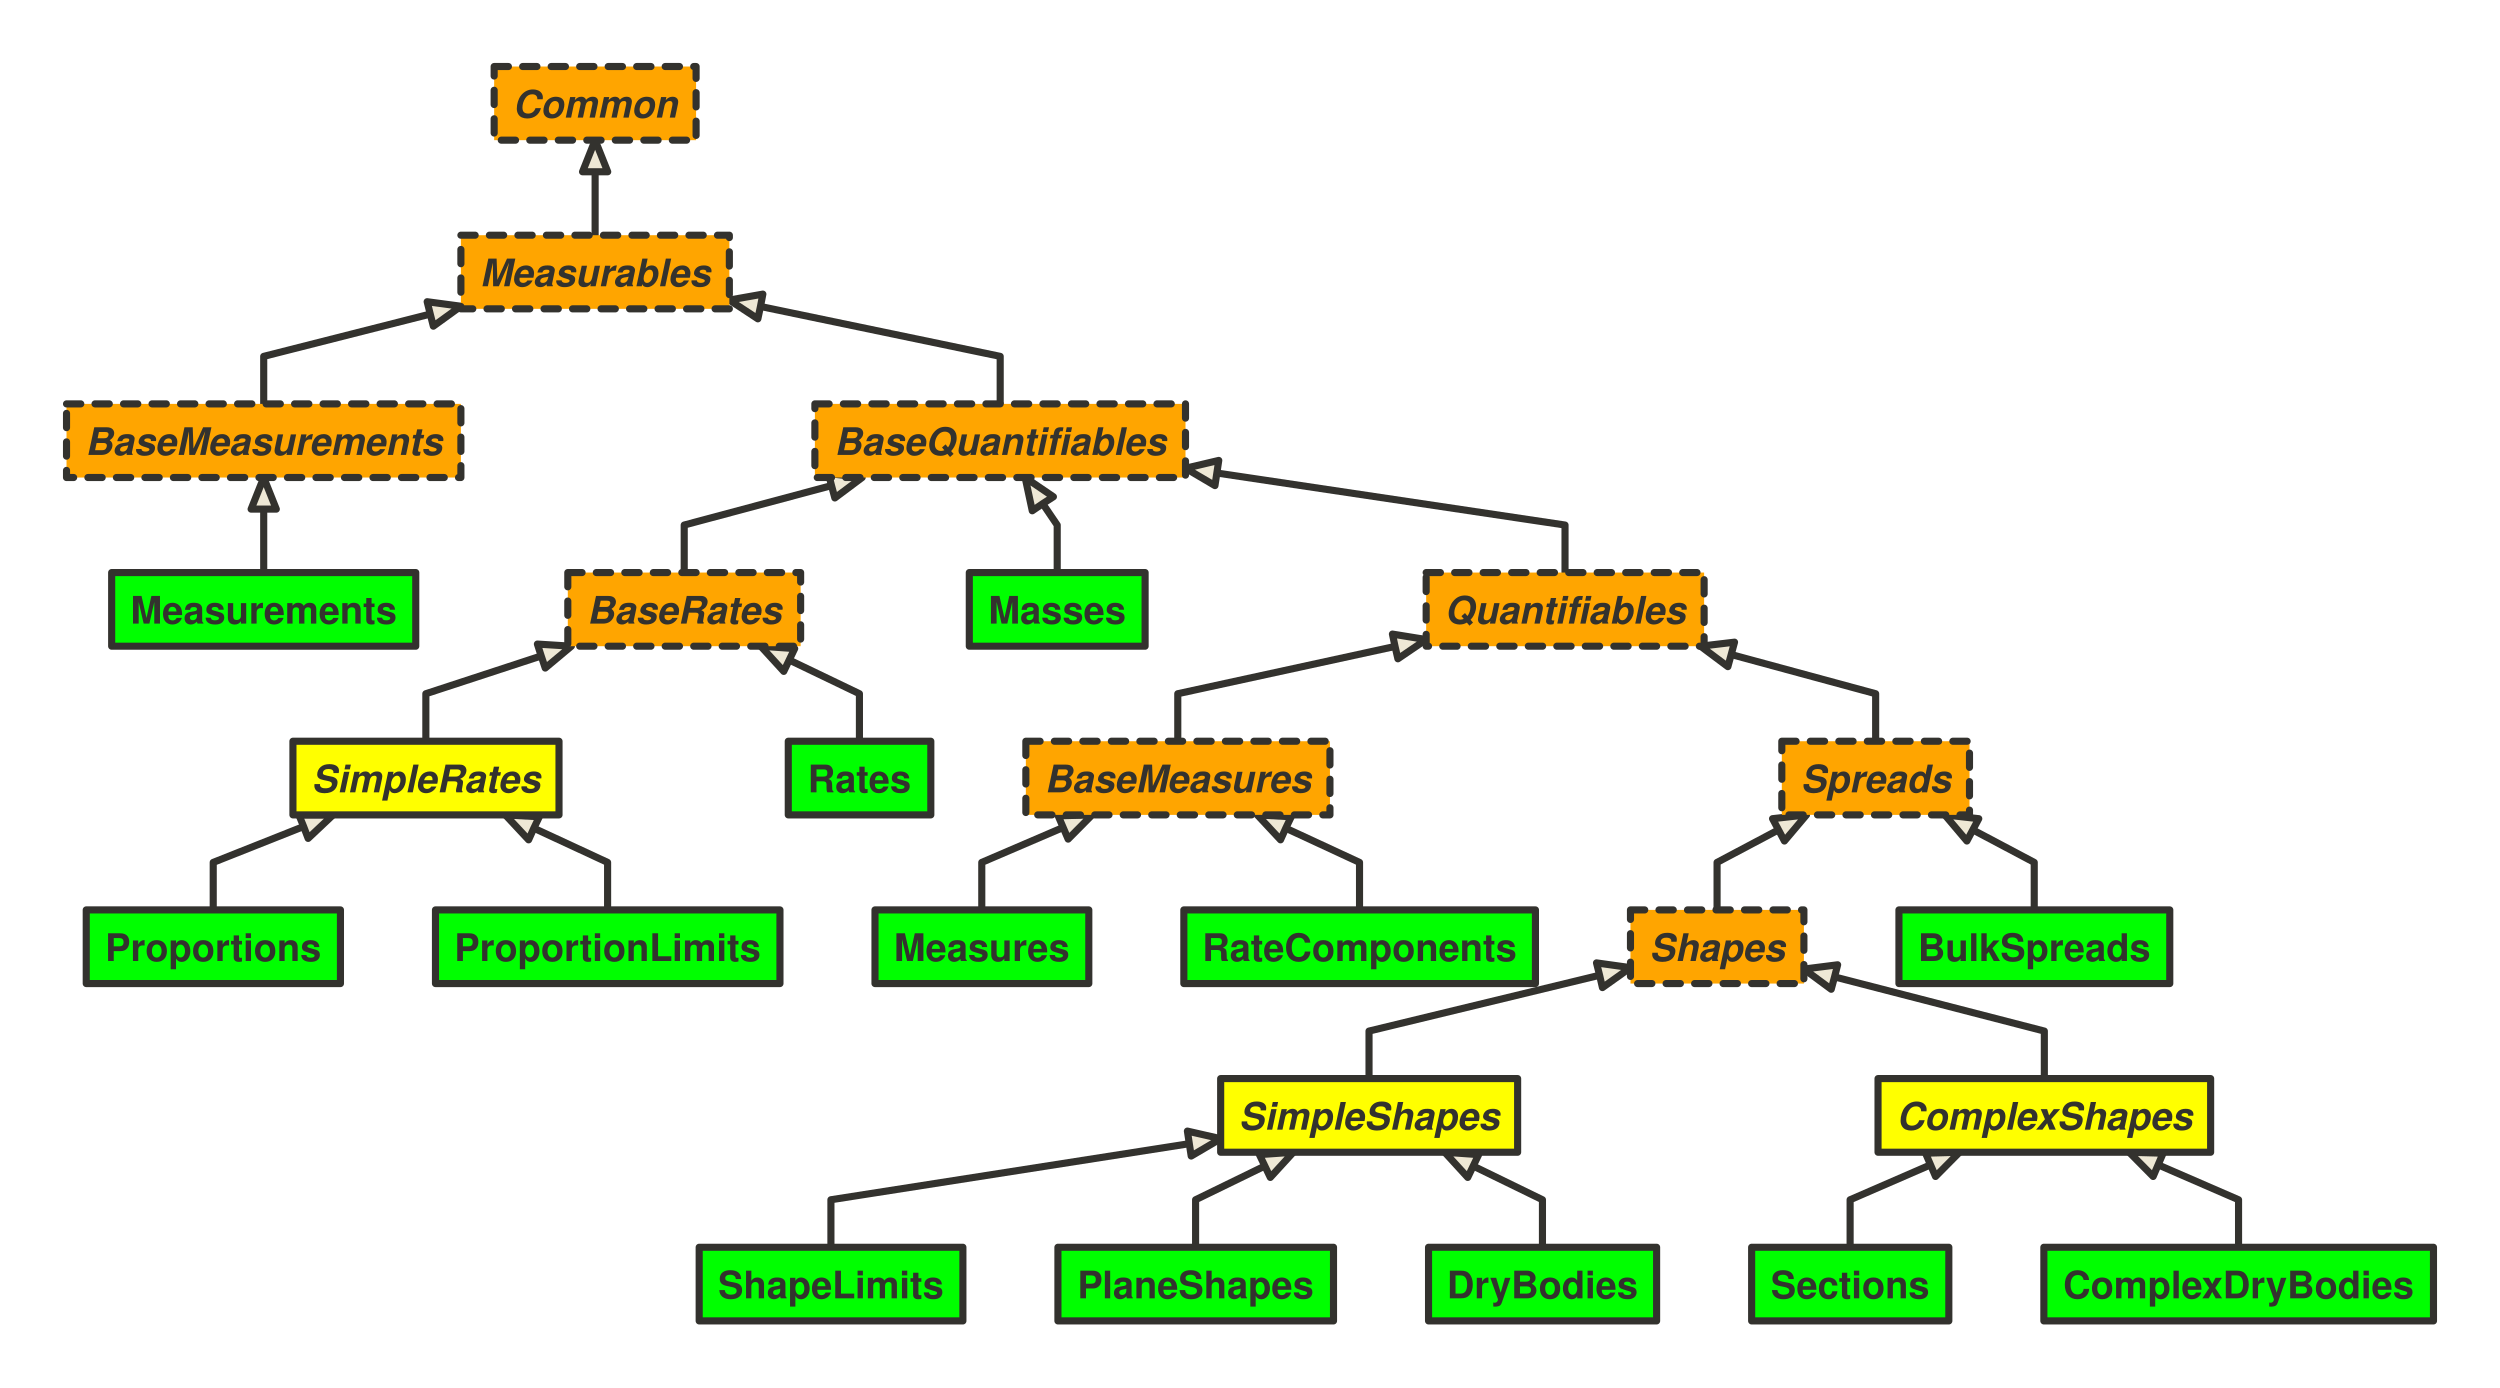
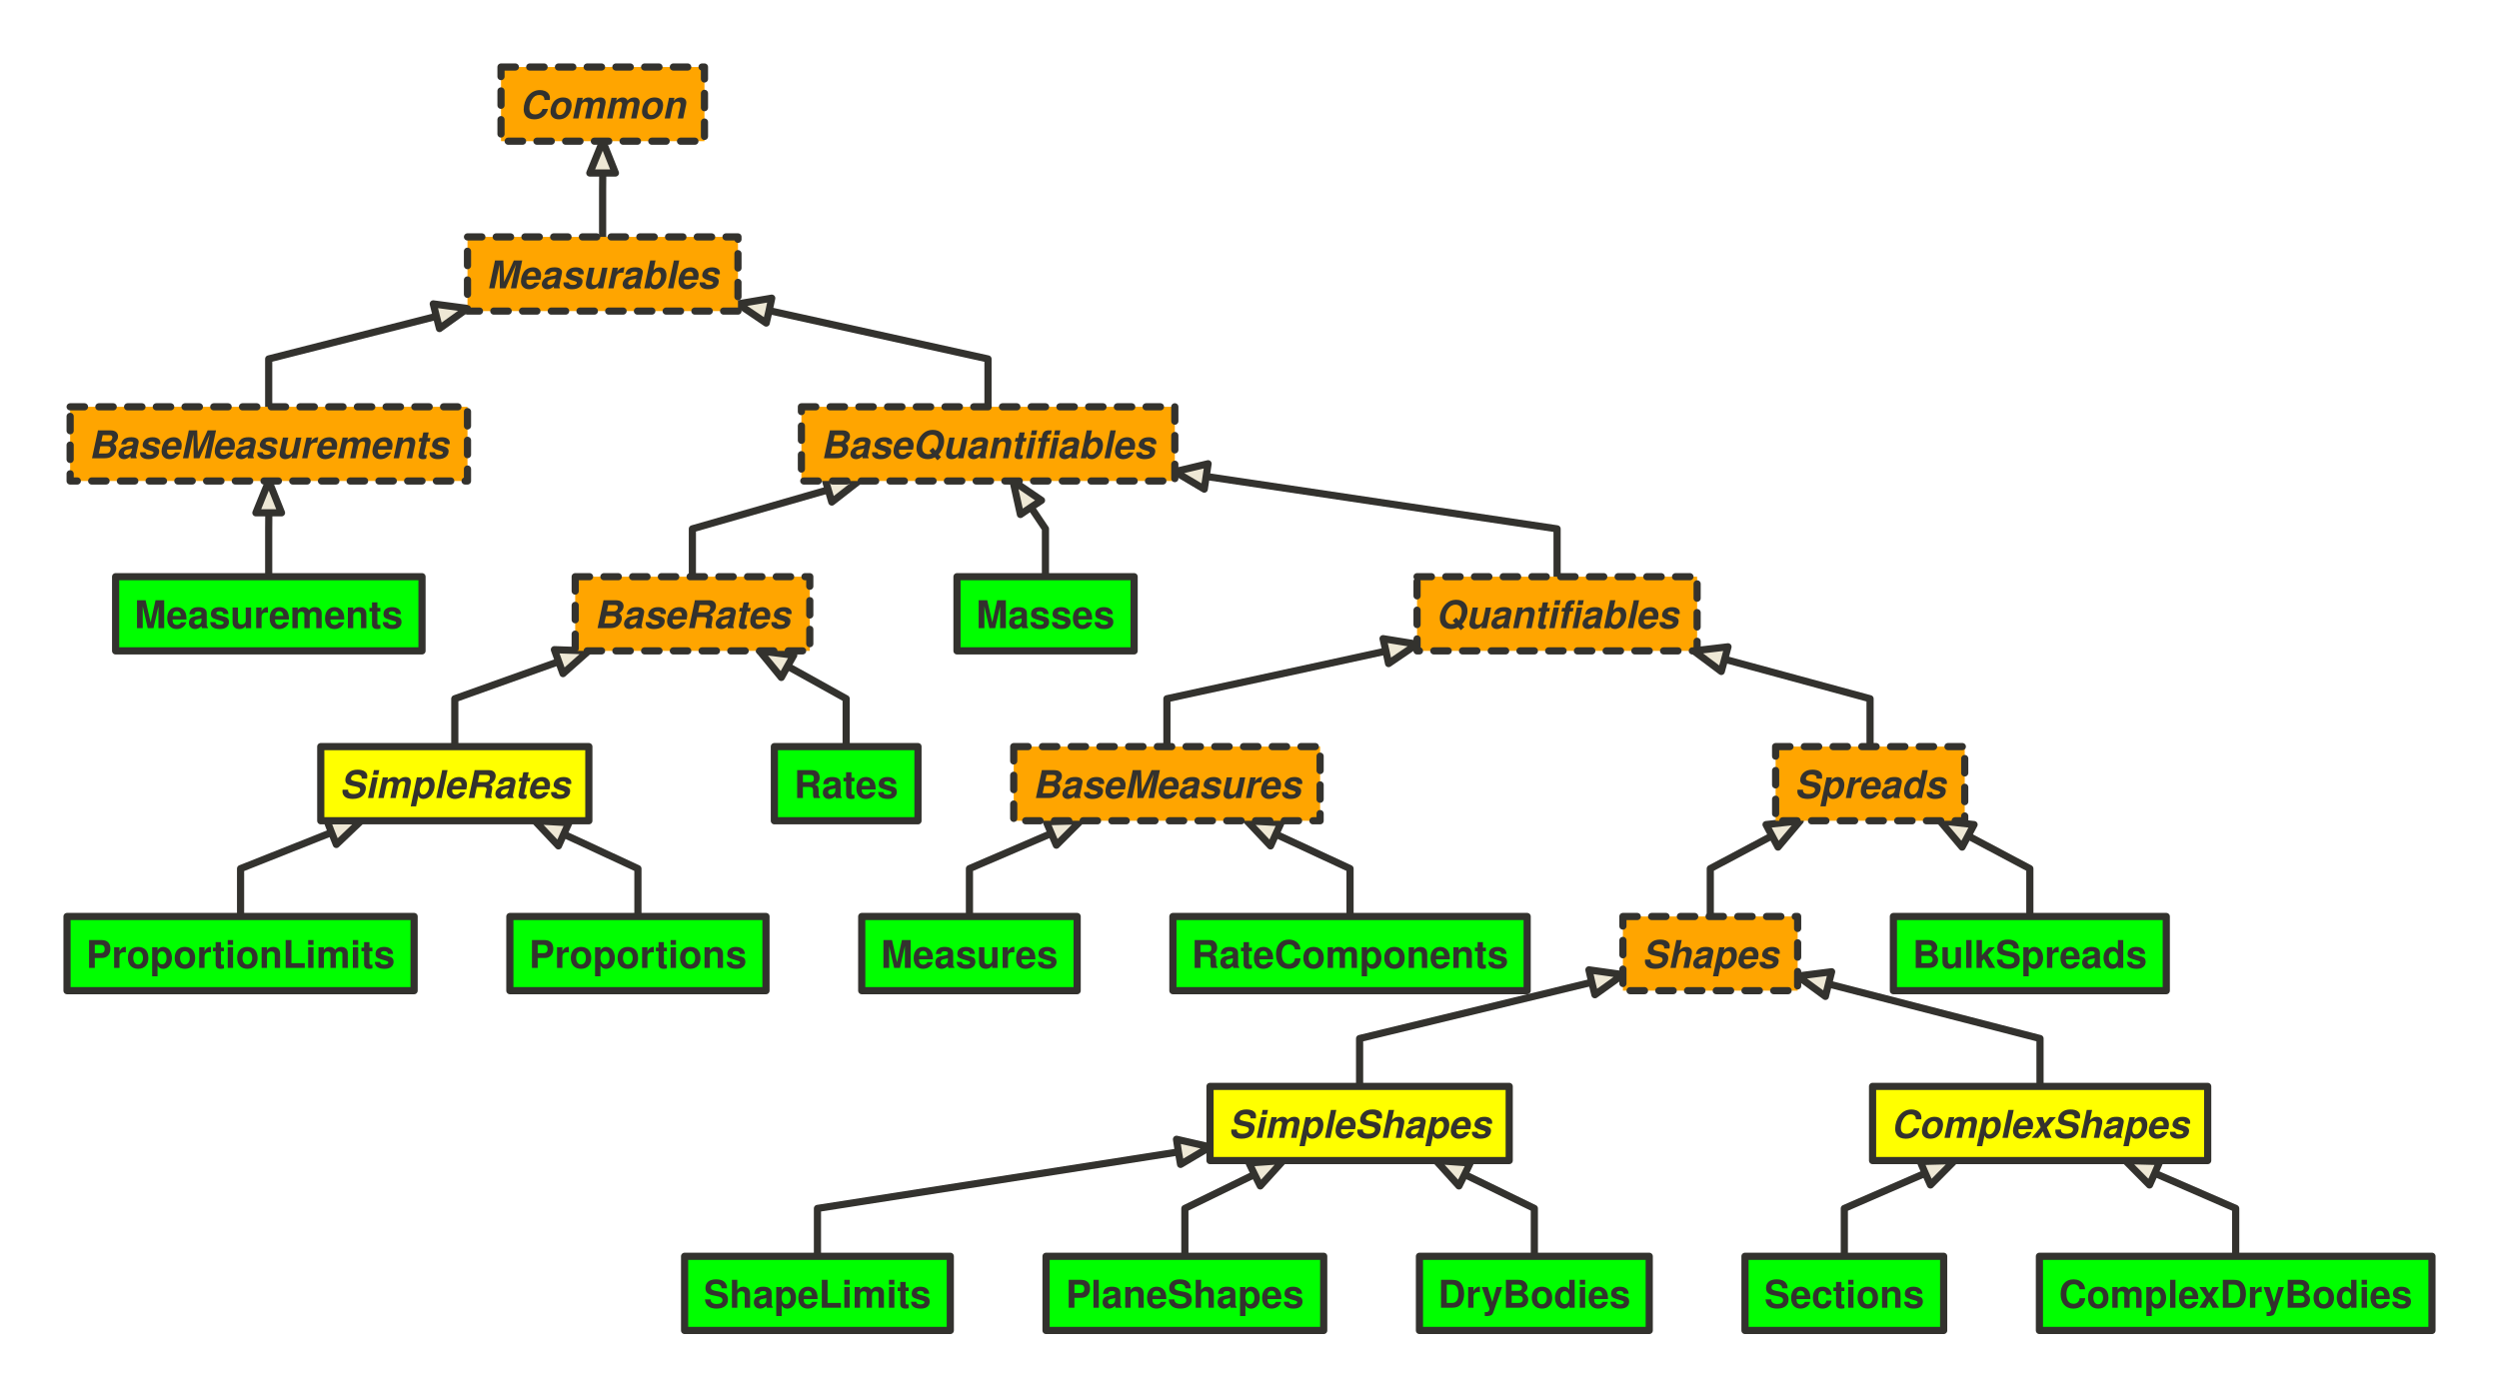
- <svg xmlns="http://www.w3.org/2000/svg" version="1.1" baseProfile="full" width="1052.3" height="584.0" viewbox="0 0 1052.25 584">
+ <svg xmlns="http://www.w3.org/2000/svg" version="1.1" baseProfile="full" width="1044.0" height="584.0" viewbox="0 0 1044 584">
  <g stroke-width="1.0" text-align="left" font="12pt Helvetica, Arial, sans-serif" font-size="12pt" font-family="Helvetica" font-weight="bold" font-style="normal">
    <g font-family="Helvetica" font-size="12pt" font-weight="bold" font-style="normal" stroke-width="3.0" stroke-linejoin="round" stroke-linecap="round" stroke="#33322E">
      <g stroke="transparent" fill="transparent">
-         <rect x="0.0" y="0.0" height="584.0" width="1052.3" stroke="none" />
+         <rect x="0.0" y="0.0" height="584.0" width="1044.0" stroke="none" />
      </g>
      <g transform="translate(8, 8)" fill="#33322E">
        <g transform="translate(20, 20)" fill="#eee8d5" font-family="Helvetica" font-size="12pt" font-weight="normal" font-style="normal">
-           <path d="M222.5 44.3 L222.5 51 L222.5 71 L222.5 71.0 " fill="none" />
-           <path d="M227.8 44.3 L222.5 44.3 L217.2 44.3 L222.5 31.0 Z" />
-           <path d="M153.1 104.2 L83 122 L83 142 L83.0 142.0 " fill="none" />
-           <path d="M154.4 109.3 L153.1 104.2 L151.8 99.0 L166.0 100.9 Z" />
-           <path d="M83.0 186.3 L83 193 L83 213 L83.0 213.0 " fill="none" />
-           <path d="M88.3 186.3 L83.0 186.3 L77.7 186.3 L83.0 173.0 Z" />
-           <path d="M292.1 101.0 L393 122 L393 142 L393.0 142.0 " fill="none" />
-           <path d="M293.1 95.8 L292.1 101.0 L291.0 106.2 L279.0 98.3 Z" />
-           <path d="M322.0 176.4 L260 193 L260 213 L260.0 213.0 " fill="none" />
-           <path d="M323.4 181.6 L322.0 176.4 L320.7 171.3 L334.9 173.0 Z" />
-           <path d="M410.9 184.0 L417 193 L417 213 L417.0 213.0 " fill="none" />
-           <path d="M415.4 181.1 L410.9 184.0 L406.5 187.0 L403.5 173.0 Z" />
-           <path d="M484.2 171.1 L630.75 193 L630.75 213 L630.8 213.0 " fill="none" />
-           <path d="M485.0 165.8 L484.2 171.1 L483.4 176.4 L471.0 169.1 Z" />
-           <path d="M559.2 244.1 L467.75 264 L467.75 284 L467.8 284.0 " fill="none" />
-           <path d="M560.4 249.3 L559.2 244.1 L558.1 238.9 L572.3 241.2 Z" />
-           <path d="M700.7 247.5 L761.5 264 L761.5 284 L761.5 284.0 " fill="none" />
-           <path d="M702.1 242.3 L700.7 247.5 L699.3 252.6 L687.8 244.0 Z" />
-           <path d="M720.6 321.3 L694.75 335 L694.75 355 L694.8 355.0 " fill="none" />
-           <path d="M723.1 326.0 L720.6 321.3 L718.1 316.6 L732.4 315.0 Z" />
-           <path d="M802.4 321.3 L828.25 335 L828.25 355 L828.3 355.0 " fill="none" />
-           <path d="M804.9 316.6 L802.4 321.3 L799.9 326.0 L790.6 315.0 Z" />
-           <path d="M645.3 382.5 L548.25 406 L548.25 426 L548.3 426.0 " fill="none" />
-           <path d="M646.5 387.7 L645.3 382.5 L644.0 377.3 L658.3 379.3 Z" />
-           <path d="M472.6 453.4 L321.75 477 L321.75 497 L321.8 497.0 " fill="none" />
-           <path d="M473.4 458.6 L472.6 453.4 L471.8 448.1 L485.8 451.3 Z" />
-           <path d="M504.4 462.8 L475.25 477 L475.25 497 L475.3 497.0 " fill="none" />
-           <path d="M506.7 467.6 L504.4 462.8 L502.1 458.0 L516.4 457.0 Z" />
-           <path d="M592.1 462.8 L621.25 477 L621.25 497 L621.3 497.0 " fill="none" />
-           <path d="M594.4 458.0 L592.1 462.8 L589.8 467.6 L580.1 457.0 Z" />
-           <path d="M419.5 320.3 L385.25 335 L385.25 355 L385.3 355.0 " fill="none" />
-           <path d="M421.6 325.2 L419.5 320.3 L417.4 315.4 L431.7 315.0 Z" />
-           <path d="M513.2 320.6 L544.25 335 L544.25 355 L544.3 355.0 " fill="none" />
-           <path d="M515.5 315.8 L513.2 320.6 L511.0 325.5 L501.2 315.0 Z" />
-           <path d="M199.8 248.1 L151.25 264 L151.25 284 L151.3 284.0 " fill="none" />
-           <path d="M201.5 253.2 L199.8 248.1 L198.2 243.1 L212.5 244.0 Z" />
-           <path d="M304.2 249.8 L333.75 264 L333.75 284 L333.8 284.0 " fill="none" />
-           <path d="M306.5 245.0 L304.2 249.8 L301.9 254.6 L292.2 244.0 Z" />
-           <path d="M99.8 319.9 L61.75 335 L61.75 355 L61.8 355.0 " fill="none" />
-           <path d="M101.7 324.9 L99.8 319.9 L97.8 315.0 L112.2 315.0 Z" />
-           <path d="M196.7 320.6 L227.75 335 L227.75 355 L227.8 355.0 " fill="none" />
-           <path d="M199.0 315.8 L196.7 320.6 L194.5 325.5 L184.7 315.0 Z" />
-           <path d="M744.2 383.2 L832.5 406 L832.5 426 L832.5 426.0 " fill="none" />
-           <path d="M745.5 378.1 L744.2 383.2 L742.8 388.4 L731.3 379.9 Z" />
-           <path d="M784.6 462.3 L750.75 477 L750.75 497 L750.8 497.0 " fill="none" />
-           <path d="M786.7 467.2 L784.6 462.3 L782.5 457.4 L796.8 457.0 Z" />
-           <path d="M880.4 462.3 L914.25 477 L914.25 497 L914.3 497.0 " fill="none" />
-           <path d="M882.5 457.4 L880.4 462.3 L878.3 467.2 L868.2 457.0 Z" />
+           <path d="M223.8 44.3 L223.75 51 L223.75 71 L223.8 71.0 " fill="none" />
+           <path d="M229.1 44.3 L223.8 44.3 L218.4 44.3 L223.8 31.0 Z" />
+           <path d="M154.3 104.2 L84.25 122 L84.25 142 L84.3 142.0 " fill="none" />
+           <path d="M155.6 109.3 L154.3 104.2 L153.0 99.0 L167.3 100.9 Z" />
+           <path d="M84.3 186.3 L84.25 193 L84.25 213 L84.3 213.0 " fill="none" />
+           <path d="M89.6 186.3 L84.3 186.3 L78.9 186.3 L84.3 173.0 Z" />
+           <path d="M293.3 101.8 L384.75 122 L384.75 142 L384.8 142.0 " fill="none" />
+           <path d="M294.4 96.6 L293.3 101.8 L292.1 107.0 L280.3 99.0 Z" />
+           <path d="M318.0 176.7 L261.25 193 L261.25 213 L261.3 213.0 " fill="none" />
+           <path d="M319.5 181.8 L318.0 176.7 L316.5 171.6 L330.8 173.0 Z" />
+           <path d="M402.7 184.0 L408.75 193 L408.75 213 L408.8 213.0 " fill="none" />
+           <path d="M407.1 181.1 L402.7 184.0 L398.3 187.0 L395.2 173.0 Z" />
+           <path d="M475.9 171.1 L622.5 193 L622.5 213 L622.5 213.0 " fill="none" />
+           <path d="M476.7 165.8 L475.9 171.1 L475.1 176.4 L462.8 169.1 Z" />
+           <path d="M551.0 244.1 L459.5 264 L459.5 284 L459.5 284.0 " fill="none" />
+           <path d="M552.1 249.3 L551.0 244.1 L549.8 238.9 L564.0 241.2 Z" />
+           <path d="M692.5 247.5 L753.25 264 L753.25 284 L753.3 284.0 " fill="none" />
+           <path d="M693.9 242.3 L692.5 247.5 L691.1 252.6 L679.6 244.0 Z" />
+           <path d="M712.3 321.3 L686.5 335 L686.5 355 L686.5 355.0 " fill="none" />
+           <path d="M714.8 326.0 L712.3 321.3 L709.8 316.6 L724.1 315.0 Z" />
+           <path d="M794.2 321.3 L820 335 L820 355 L820.0 355.0 " fill="none" />
+           <path d="M796.7 316.6 L794.2 321.3 L791.7 326.0 L782.4 315.0 Z" />
+           <path d="M637.0 382.5 L540 406 L540 426 L540.0 426.0 " fill="none" />
+           <path d="M638.3 387.7 L637.0 382.5 L635.8 377.3 L650.0 379.3 Z" />
+           <path d="M464.3 453.4 L313.5 477 L313.5 497 L313.5 497.0 " fill="none" />
+           <path d="M465.2 458.6 L464.3 453.4 L463.5 448.1 L477.5 451.3 Z" />
+           <path d="M496.1 462.8 L467 477 L467 497 L467.0 497.0 " fill="none" />
+           <path d="M498.5 467.6 L496.1 462.8 L493.8 458.0 L508.1 457.0 Z" />
+           <path d="M583.9 462.8 L613 477 L613 497 L613.0 497.0 " fill="none" />
+           <path d="M586.2 458.0 L583.9 462.8 L581.5 467.6 L571.9 457.0 Z" />
+           <path d="M411.2 320.3 L377 335 L377 355 L377.0 355.0 " fill="none" />
+           <path d="M413.3 325.2 L411.2 320.3 L409.1 315.4 L423.5 315.0 Z" />
+           <path d="M505.0 320.6 L536 335 L536 355 L536.0 355.0 " fill="none" />
+           <path d="M507.2 315.8 L505.0 320.6 L502.8 325.5 L492.9 315.0 Z" />
+           <path d="M205.4 248.5 L162 264 L162 284 L162.0 284.0 " fill="none" />
+           <path d="M207.2 253.5 L205.4 248.5 L203.6 243.5 L217.9 244.0 Z" />
+           <path d="M301.0 250.4 L325.5 264 L325.5 284 L325.5 284.0 " fill="none" />
+           <path d="M303.6 245.8 L301.0 250.4 L298.4 255.1 L289.3 244.0 Z" />
+           <path d="M110.5 319.9 L72.5 335 L72.5 355 L72.5 355.0 " fill="none" />
+           <path d="M112.5 324.9 L110.5 319.9 L108.6 315.0 L122.9 315.0 Z" />
+           <path d="M207.5 320.6 L238.5 335 L238.5 355 L238.5 355.0 " fill="none" />
+           <path d="M209.7 315.8 L207.5 320.6 L205.3 325.5 L195.4 315.0 Z" />
+           <path d="M735.9 383.2 L824.25 406 L824.25 426 L824.3 426.0 " fill="none" />
+           <path d="M737.2 378.1 L735.9 383.2 L734.6 388.4 L723.0 379.9 Z" />
+           <path d="M776.3 462.3 L742.5 477 L742.5 497 L742.5 497.0 " fill="none" />
+           <path d="M778.5 467.2 L776.3 462.3 L774.2 457.4 L788.6 457.0 Z" />
+           <path d="M872.2 462.3 L906 477 L906 497 L906.0 497.0 " fill="none" />
+           <path d="M874.3 457.4 L872.2 462.3 L870.0 467.2 L859.9 457.0 Z" />
          <g data-name="Common">
            <g fill="orange" stroke="#33322E" stroke-dasharray="6 6" data-name="Common">
-               <rect x="180.0" y="0.0" height="31.0" width="85.0" data-name="Common" />
-             </g>
-             <g transform="translate(180, 0)" font-family="Helvetica" font-size="12pt" font-weight="bold" font-style="italic" data-name="Common">
+               <rect x="181.3" y="0.0" height="31.0" width="85.0" data-name="Common" />
+             </g>
+             <g transform="translate(181.25, 0)" font-family="Helvetica" font-size="12pt" font-weight="bold" font-style="italic" data-name="Common">
              <g transform="translate(8, 8)" fill="#33322E" text-align="center" data-name="Common">
                <text x="34.5" y="13.5" stroke="none" text-anchor="middle" data-name="Common">Common</text>
              </g>
            </g>
          </g>
          <g data-name="Measurables">
            <g fill="orange" stroke="#33322E" stroke-dasharray="6 6" data-name="Measurables">
-               <rect x="166.0" y="71.0" height="31.0" width="113.0" data-name="Measurables" />
-             </g>
-             <g transform="translate(166, 71)" font-family="Helvetica" font-size="12pt" font-weight="bold" font-style="italic" data-name="Measurables">
+               <rect x="167.3" y="71.0" height="31.0" width="113.0" data-name="Measurables" />
+             </g>
+             <g transform="translate(167.25, 71)" font-family="Helvetica" font-size="12pt" font-weight="bold" font-style="italic" data-name="Measurables">
              <g transform="translate(8, 8)" fill="#33322E" text-align="center" data-name="Measurables">
                <text x="48.5" y="13.5" stroke="none" text-anchor="middle" data-name="Measurables">Measurables</text>
              </g>
            </g>
          </g>
          <g data-name="BaseMeasurements">
            <g fill="orange" stroke="#33322E" stroke-dasharray="6 6" data-name="BaseMeasurements">
-               <rect x="0.0" y="142.0" height="31.0" width="166.0" data-name="BaseMeasurements" />
-             </g>
-             <g transform="translate(0, 142)" font-family="Helvetica" font-size="12pt" font-weight="bold" font-style="italic" data-name="BaseMeasurements">
+               <rect x="1.3" y="142.0" height="31.0" width="166.0" data-name="BaseMeasurements" />
+             </g>
+             <g transform="translate(1.25, 142)" font-family="Helvetica" font-size="12pt" font-weight="bold" font-style="italic" data-name="BaseMeasurements">
              <g transform="translate(8, 8)" fill="#33322E" text-align="center" data-name="BaseMeasurements">
                <text x="75.0" y="13.5" stroke="none" text-anchor="middle" data-name="BaseMeasurements">BaseMeasurements</text>
              </g>
            </g>
          </g>
          <g data-name="BaseQuantifiables">
            <g fill="orange" stroke="#33322E" stroke-dasharray="6 6" data-name="BaseQuantifiables">
-               <rect x="315.0" y="142.0" height="31.0" width="156.0" data-name="BaseQuantifiables" />
-             </g>
-             <g transform="translate(315, 142)" font-family="Helvetica" font-size="12pt" font-weight="bold" font-style="italic" data-name="BaseQuantifiables">
+               <rect x="306.8" y="142.0" height="31.0" width="156.0" data-name="BaseQuantifiables" />
+             </g>
+             <g transform="translate(306.75, 142)" font-family="Helvetica" font-size="12pt" font-weight="bold" font-style="italic" data-name="BaseQuantifiables">
              <g transform="translate(8, 8)" fill="#33322E" text-align="center" data-name="BaseQuantifiables">
                <text x="70.0" y="13.5" stroke="none" text-anchor="middle" data-name="BaseQuantifiables">BaseQuantifiables</text>
              </g>
            </g>
          </g>
          <g data-name="Quantifiables">
            <g fill="orange" stroke="#33322E" stroke-dasharray="6 6" data-name="Quantifiables">
-               <rect x="572.3" y="213.0" height="31.0" width="117.0" data-name="Quantifiables" />
-             </g>
-             <g transform="translate(572.25, 213)" font-family="Helvetica" font-size="12pt" font-weight="bold" font-style="italic" data-name="Quantifiables">
+               <rect x="564.0" y="213.0" height="31.0" width="117.0" data-name="Quantifiables" />
+             </g>
+             <g transform="translate(564, 213)" font-family="Helvetica" font-size="12pt" font-weight="bold" font-style="italic" data-name="Quantifiables">
              <g transform="translate(8, 8)" fill="#33322E" text-align="center" data-name="Quantifiables">
                <text x="50.5" y="13.5" stroke="none" text-anchor="middle" data-name="Quantifiables">Quantifiables</text>
              </g>
            </g>
          </g>
          <g data-name="BaseMeasures">
            <g fill="orange" stroke="#33322E" stroke-dasharray="6 6" data-name="BaseMeasures">
-               <rect x="403.8" y="284.0" height="31.0" width="128.0" data-name="BaseMeasures" />
-             </g>
-             <g transform="translate(403.75, 284)" font-family="Helvetica" font-size="12pt" font-weight="bold" font-style="italic" data-name="BaseMeasures">
+               <rect x="395.5" y="284.0" height="31.0" width="128.0" data-name="BaseMeasures" />
+             </g>
+             <g transform="translate(395.5, 284)" font-family="Helvetica" font-size="12pt" font-weight="bold" font-style="italic" data-name="BaseMeasures">
              <g transform="translate(8, 8)" fill="#33322E" text-align="center" data-name="BaseMeasures">
                <text x="56.0" y="13.5" stroke="none" text-anchor="middle" data-name="BaseMeasures">BaseMeasures</text>
              </g>
            </g>
          </g>
          <g data-name="Spreads">
            <g fill="orange" stroke="#33322E" stroke-dasharray="6 6" data-name="Spreads">
-               <rect x="722.0" y="284.0" height="31.0" width="79.0" data-name="Spreads" />
-             </g>
-             <g transform="translate(722, 284)" font-family="Helvetica" font-size="12pt" font-weight="bold" font-style="italic" data-name="Spreads">
+               <rect x="713.8" y="284.0" height="31.0" width="79.0" data-name="Spreads" />
+             </g>
+             <g transform="translate(713.75, 284)" font-family="Helvetica" font-size="12pt" font-weight="bold" font-style="italic" data-name="Spreads">
              <g transform="translate(8, 8)" fill="#33322E" text-align="center" data-name="Spreads">
                <text x="31.5" y="13.5" stroke="none" text-anchor="middle" data-name="Spreads">Spreads</text>
              </g>
            </g>
          </g>
          <g data-name="Shapes">
            <g fill="orange" stroke="#33322E" stroke-dasharray="6 6" data-name="Shapes">
-               <rect x="658.3" y="355.0" height="31.0" width="73.0" data-name="Shapes" />
-             </g>
-             <g transform="translate(658.25, 355)" font-family="Helvetica" font-size="12pt" font-weight="bold" font-style="italic" data-name="Shapes">
+               <rect x="650.0" y="355.0" height="31.0" width="73.0" data-name="Shapes" />
+             </g>
+             <g transform="translate(650, 355)" font-family="Helvetica" font-size="12pt" font-weight="bold" font-style="italic" data-name="Shapes">
              <g transform="translate(8, 8)" fill="#33322E" text-align="center" data-name="Shapes">
                <text x="28.5" y="13.5" stroke="none" text-anchor="middle" data-name="Shapes">Shapes</text>
              </g>
            </g>
          </g>
          <g data-name="BaseRates">
            <g fill="orange" stroke="#33322E" stroke-dasharray="6 6" data-name="BaseRates">
-               <rect x="211.0" y="213.0" height="31.0" width="98.0" data-name="BaseRates" />
-             </g>
-             <g transform="translate(211, 213)" font-family="Helvetica" font-size="12pt" font-weight="bold" font-style="italic" data-name="BaseRates">
+               <rect x="212.3" y="213.0" height="31.0" width="98.0" data-name="BaseRates" />
+             </g>
+             <g transform="translate(212.25, 213)" font-family="Helvetica" font-size="12pt" font-weight="bold" font-style="italic" data-name="BaseRates">
              <g transform="translate(8, 8)" fill="#33322E" text-align="center" data-name="BaseRates">
                <text x="41.0" y="13.5" stroke="none" text-anchor="middle" data-name="BaseRates">BaseRates</text>
              </g>
            </g>
          </g>
          <g data-name="SimpleShapes">
            <g fill="yellow" stroke="#33322E" data-name="SimpleShapes">
-               <rect x="485.8" y="426.0" height="31.0" width="125.0" data-name="SimpleShapes" />
-             </g>
-             <g transform="translate(485.75, 426)" font-family="Helvetica" font-size="12pt" font-weight="bold" font-style="italic" data-name="SimpleShapes">
+               <rect x="477.5" y="426.0" height="31.0" width="125.0" data-name="SimpleShapes" />
+             </g>
+             <g transform="translate(477.5, 426)" font-family="Helvetica" font-size="12pt" font-weight="bold" font-style="italic" data-name="SimpleShapes">
              <g transform="translate(8, 8)" fill="#33322E" text-align="center" data-name="SimpleShapes">
                <text x="54.5" y="13.5" stroke="none" text-anchor="middle" data-name="SimpleShapes">SimpleShapes</text>
              </g>
            </g>
          </g>
          <g data-name="ComplexShapes">
            <g fill="yellow" stroke="#33322E" data-name="ComplexShapes">
-               <rect x="762.5" y="426.0" height="31.0" width="140.0" data-name="ComplexShapes" />
-             </g>
-             <g transform="translate(762.5, 426)" font-family="Helvetica" font-size="12pt" font-weight="bold" font-style="italic" data-name="ComplexShapes">
+               <rect x="754.3" y="426.0" height="31.0" width="140.0" data-name="ComplexShapes" />
+             </g>
+             <g transform="translate(754.25, 426)" font-family="Helvetica" font-size="12pt" font-weight="bold" font-style="italic" data-name="ComplexShapes">
              <g transform="translate(8, 8)" fill="#33322E" text-align="center" data-name="ComplexShapes">
                <text x="62.0" y="13.5" stroke="none" text-anchor="middle" data-name="ComplexShapes">ComplexShapes</text>
              </g>
            </g>
          </g>
          <g data-name="SimpleRates">
            <g fill="yellow" stroke="#33322E" data-name="SimpleRates">
-               <rect x="95.3" y="284.0" height="31.0" width="112.0" data-name="SimpleRates" />
-             </g>
-             <g transform="translate(95.25, 284)" font-family="Helvetica" font-size="12pt" font-weight="bold" font-style="italic" data-name="SimpleRates">
+               <rect x="106.0" y="284.0" height="31.0" width="112.0" data-name="SimpleRates" />
+             </g>
+             <g transform="translate(106, 284)" font-family="Helvetica" font-size="12pt" font-weight="bold" font-style="italic" data-name="SimpleRates">
              <g transform="translate(8, 8)" fill="#33322E" text-align="center" data-name="SimpleRates">
                <text x="48.0" y="13.5" stroke="none" text-anchor="middle" data-name="SimpleRates">SimpleRates</text>
              </g>
            </g>
          </g>
          <g data-name="Measurements">
            <g fill="lime" stroke="#33322E" data-name="Measurements">
-               <rect x="19.0" y="213.0" height="31.0" width="128.0" data-name="Measurements" />
-             </g>
-             <g transform="translate(19, 213)" font-family="Helvetica" font-size="12pt" font-weight="bold" font-style="normal" data-name="Measurements">
+               <rect x="20.3" y="213.0" height="31.0" width="128.0" data-name="Measurements" />
+             </g>
+             <g transform="translate(20.25, 213)" font-family="Helvetica" font-size="12pt" font-weight="bold" font-style="normal" data-name="Measurements">
              <g transform="translate(8, 8)" fill="#33322E" text-align="center" data-name="Measurements">
                <text x="56.0" y="13.5" stroke="none" text-anchor="middle" data-name="Measurements">Measurements</text>
              </g>
            </g>
          </g>
          <g data-name="Measures">
            <g fill="lime" stroke="#33322E" data-name="Measures">
-               <rect x="340.3" y="355.0" height="31.0" width="90.0" data-name="Measures" />
-             </g>
-             <g transform="translate(340.25, 355)" font-family="Helvetica" font-size="12pt" font-weight="bold" font-style="normal" data-name="Measures">
+               <rect x="332.0" y="355.0" height="31.0" width="90.0" data-name="Measures" />
+             </g>
+             <g transform="translate(332, 355)" font-family="Helvetica" font-size="12pt" font-weight="bold" font-style="normal" data-name="Measures">
              <g transform="translate(8, 8)" fill="#33322E" text-align="center" data-name="Measures">
                <text x="37.0" y="13.5" stroke="none" text-anchor="middle" data-name="Measures">Measures</text>
              </g>
            </g>
          </g>
          <g data-name="ShapeLimits">
            <g fill="lime" stroke="#33322E" data-name="ShapeLimits">
-               <rect x="266.3" y="497.0" height="31.0" width="111.0" data-name="ShapeLimits" />
-             </g>
-             <g transform="translate(266.25, 497)" font-family="Helvetica" font-size="12pt" font-weight="bold" font-style="normal" data-name="ShapeLimits">
+               <rect x="258.0" y="497.0" height="31.0" width="111.0" data-name="ShapeLimits" />
+             </g>
+             <g transform="translate(258, 497)" font-family="Helvetica" font-size="12pt" font-weight="bold" font-style="normal" data-name="ShapeLimits">
              <g transform="translate(8, 8)" fill="#33322E" text-align="center" data-name="ShapeLimits">
                <text x="47.5" y="13.5" stroke="none" text-anchor="middle" data-name="ShapeLimits">ShapeLimits</text>
              </g>
            </g>
          </g>
          <g data-name="RateComponents">
            <g fill="lime" stroke="#33322E" data-name="RateComponents">
-               <rect x="470.3" y="355.0" height="31.0" width="148.0" data-name="RateComponents" />
-             </g>
-             <g transform="translate(470.25, 355)" font-family="Helvetica" font-size="12pt" font-weight="bold" font-style="normal" data-name="RateComponents">
+               <rect x="462.0" y="355.0" height="31.0" width="148.0" data-name="RateComponents" />
+             </g>
+             <g transform="translate(462, 355)" font-family="Helvetica" font-size="12pt" font-weight="bold" font-style="normal" data-name="RateComponents">
              <g transform="translate(8, 8)" fill="#33322E" text-align="center" data-name="RateComponents">
                <text x="66.0" y="13.5" stroke="none" text-anchor="middle" data-name="RateComponents">RateComponents</text>
              </g>
            </g>
          </g>
          <g data-name="Rates">
            <g fill="lime" stroke="#33322E" data-name="Rates">
-               <rect x="303.8" y="284.0" height="31.0" width="60.0" data-name="Rates" />
-             </g>
-             <g transform="translate(303.75, 284)" font-family="Helvetica" font-size="12pt" font-weight="bold" font-style="normal" data-name="Rates">
+               <rect x="295.5" y="284.0" height="31.0" width="60.0" data-name="Rates" />
+             </g>
+             <g transform="translate(295.5, 284)" font-family="Helvetica" font-size="12pt" font-weight="bold" font-style="normal" data-name="Rates">
              <g transform="translate(8, 8)" fill="#33322E" text-align="center" data-name="Rates">
                <text x="22.0" y="13.5" stroke="none" text-anchor="middle" data-name="Rates">Rates</text>
              </g>
            </g>
          </g>
          <g data-name="Proportions">
            <g fill="lime" stroke="#33322E" data-name="Proportions">
-               <rect x="8.3" y="355.0" height="31.0" width="107.0" data-name="Proportions" />
-             </g>
-             <g transform="translate(8.25, 355)" font-family="Helvetica" font-size="12pt" font-weight="bold" font-style="normal" data-name="Proportions">
+               <rect x="185.0" y="355.0" height="31.0" width="107.0" data-name="Proportions" />
+             </g>
+             <g transform="translate(185, 355)" font-family="Helvetica" font-size="12pt" font-weight="bold" font-style="normal" data-name="Proportions">
              <g transform="translate(8, 8)" fill="#33322E" text-align="center" data-name="Proportions">
                <text x="45.5" y="13.5" stroke="none" text-anchor="middle" data-name="Proportions">Proportions</text>
              </g>
            </g>
          </g>
          <g data-name="ProportionLimits">
            <g fill="lime" stroke="#33322E" data-name="ProportionLimits">
-               <rect x="155.3" y="355.0" height="31.0" width="145.0" data-name="ProportionLimits" />
-             </g>
-             <g transform="translate(155.25, 355)" font-family="Helvetica" font-size="12pt" font-weight="bold" font-style="normal" data-name="ProportionLimits">
+               <rect x="0.0" y="355.0" height="31.0" width="145.0" data-name="ProportionLimits" />
+             </g>
+             <g transform="translate(0, 355)" font-family="Helvetica" font-size="12pt" font-weight="bold" font-style="normal" data-name="ProportionLimits">
              <g transform="translate(8, 8)" fill="#33322E" text-align="center" data-name="ProportionLimits">
                <text x="64.5" y="13.5" stroke="none" text-anchor="middle" data-name="ProportionLimits">ProportionLimits</text>
              </g>
            </g>
          </g>
          <g data-name="BulkSpreads">
            <g fill="lime" stroke="#33322E" data-name="BulkSpreads">
-               <rect x="771.3" y="355.0" height="31.0" width="114.0" data-name="BulkSpreads" />
-             </g>
-             <g transform="translate(771.25, 355)" font-family="Helvetica" font-size="12pt" font-weight="bold" font-style="normal" data-name="BulkSpreads">
+               <rect x="763.0" y="355.0" height="31.0" width="114.0" data-name="BulkSpreads" />
+             </g>
+             <g transform="translate(763, 355)" font-family="Helvetica" font-size="12pt" font-weight="bold" font-style="normal" data-name="BulkSpreads">
              <g transform="translate(8, 8)" fill="#33322E" text-align="center" data-name="BulkSpreads">
                <text x="49.0" y="13.5" stroke="none" text-anchor="middle" data-name="BulkSpreads">BulkSpreads</text>
              </g>
            </g>
          </g>
          <g data-name="PlaneShapes">
            <g fill="lime" stroke="#33322E" data-name="PlaneShapes">
-               <rect x="417.3" y="497.0" height="31.0" width="116.0" data-name="PlaneShapes" />
-             </g>
-             <g transform="translate(417.25, 497)" font-family="Helvetica" font-size="12pt" font-weight="bold" font-style="normal" data-name="PlaneShapes">
+               <rect x="409.0" y="497.0" height="31.0" width="116.0" data-name="PlaneShapes" />
+             </g>
+             <g transform="translate(409, 497)" font-family="Helvetica" font-size="12pt" font-weight="bold" font-style="normal" data-name="PlaneShapes">
              <g transform="translate(8, 8)" fill="#33322E" text-align="center" data-name="PlaneShapes">
                <text x="50.0" y="13.5" stroke="none" text-anchor="middle" data-name="PlaneShapes">PlaneShapes</text>
              </g>
            </g>
          </g>
          <g data-name="DryBodies">
            <g fill="lime" stroke="#33322E" data-name="DryBodies">
-               <rect x="573.3" y="497.0" height="31.0" width="96.0" data-name="DryBodies" />
-             </g>
-             <g transform="translate(573.25, 497)" font-family="Helvetica" font-size="12pt" font-weight="bold" font-style="normal" data-name="DryBodies">
+               <rect x="565.0" y="497.0" height="31.0" width="96.0" data-name="DryBodies" />
+             </g>
+             <g transform="translate(565, 497)" font-family="Helvetica" font-size="12pt" font-weight="bold" font-style="normal" data-name="DryBodies">
              <g transform="translate(8, 8)" fill="#33322E" text-align="center" data-name="DryBodies">
                <text x="40.0" y="13.5" stroke="none" text-anchor="middle" data-name="DryBodies">DryBodies</text>
              </g>
            </g>
          </g>
          <g data-name="Masses">
            <g fill="lime" stroke="#33322E" data-name="Masses">
-               <rect x="380.0" y="213.0" height="31.0" width="74.0" data-name="Masses" />
-             </g>
-             <g transform="translate(380, 213)" font-family="Helvetica" font-size="12pt" font-weight="bold" font-style="normal" data-name="Masses">
+               <rect x="371.8" y="213.0" height="31.0" width="74.0" data-name="Masses" />
+             </g>
+             <g transform="translate(371.75, 213)" font-family="Helvetica" font-size="12pt" font-weight="bold" font-style="normal" data-name="Masses">
              <g transform="translate(8, 8)" fill="#33322E" text-align="center" data-name="Masses">
                <text x="29.0" y="13.5" stroke="none" text-anchor="middle" data-name="Masses">Masses</text>
              </g>
            </g>
          </g>
          <g data-name="Sections">
            <g fill="lime" stroke="#33322E" data-name="Sections">
-               <rect x="709.3" y="497.0" height="31.0" width="83.0" data-name="Sections" />
-             </g>
-             <g transform="translate(709.25, 497)" font-family="Helvetica" font-size="12pt" font-weight="bold" font-style="normal" data-name="Sections">
+               <rect x="701.0" y="497.0" height="31.0" width="83.0" data-name="Sections" />
+             </g>
+             <g transform="translate(701, 497)" font-family="Helvetica" font-size="12pt" font-weight="bold" font-style="normal" data-name="Sections">
              <g transform="translate(8, 8)" fill="#33322E" text-align="center" data-name="Sections">
                <text x="33.5" y="13.5" stroke="none" text-anchor="middle" data-name="Sections">Sections</text>
              </g>
            </g>
          </g>
          <g data-name="ComplexDryBodies">
            <g fill="lime" stroke="#33322E" data-name="ComplexDryBodies">
-               <rect x="832.3" y="497.0" height="31.0" width="164.0" data-name="ComplexDryBodies" />
-             </g>
-             <g transform="translate(832.25, 497)" font-family="Helvetica" font-size="12pt" font-weight="bold" font-style="normal" data-name="ComplexDryBodies">
+               <rect x="824.0" y="497.0" height="31.0" width="164.0" data-name="ComplexDryBodies" />
+             </g>
+             <g transform="translate(824, 497)" font-family="Helvetica" font-size="12pt" font-weight="bold" font-style="normal" data-name="ComplexDryBodies">
              <g transform="translate(8, 8)" fill="#33322E" text-align="center" data-name="ComplexDryBodies">
                <text x="74.0" y="13.5" stroke="none" text-anchor="middle" data-name="ComplexDryBodies">ComplexDryBodies</text>
              </g>
            </g>
          </g>
        </g>
      </g>
    </g>
  </g>
</svg>
